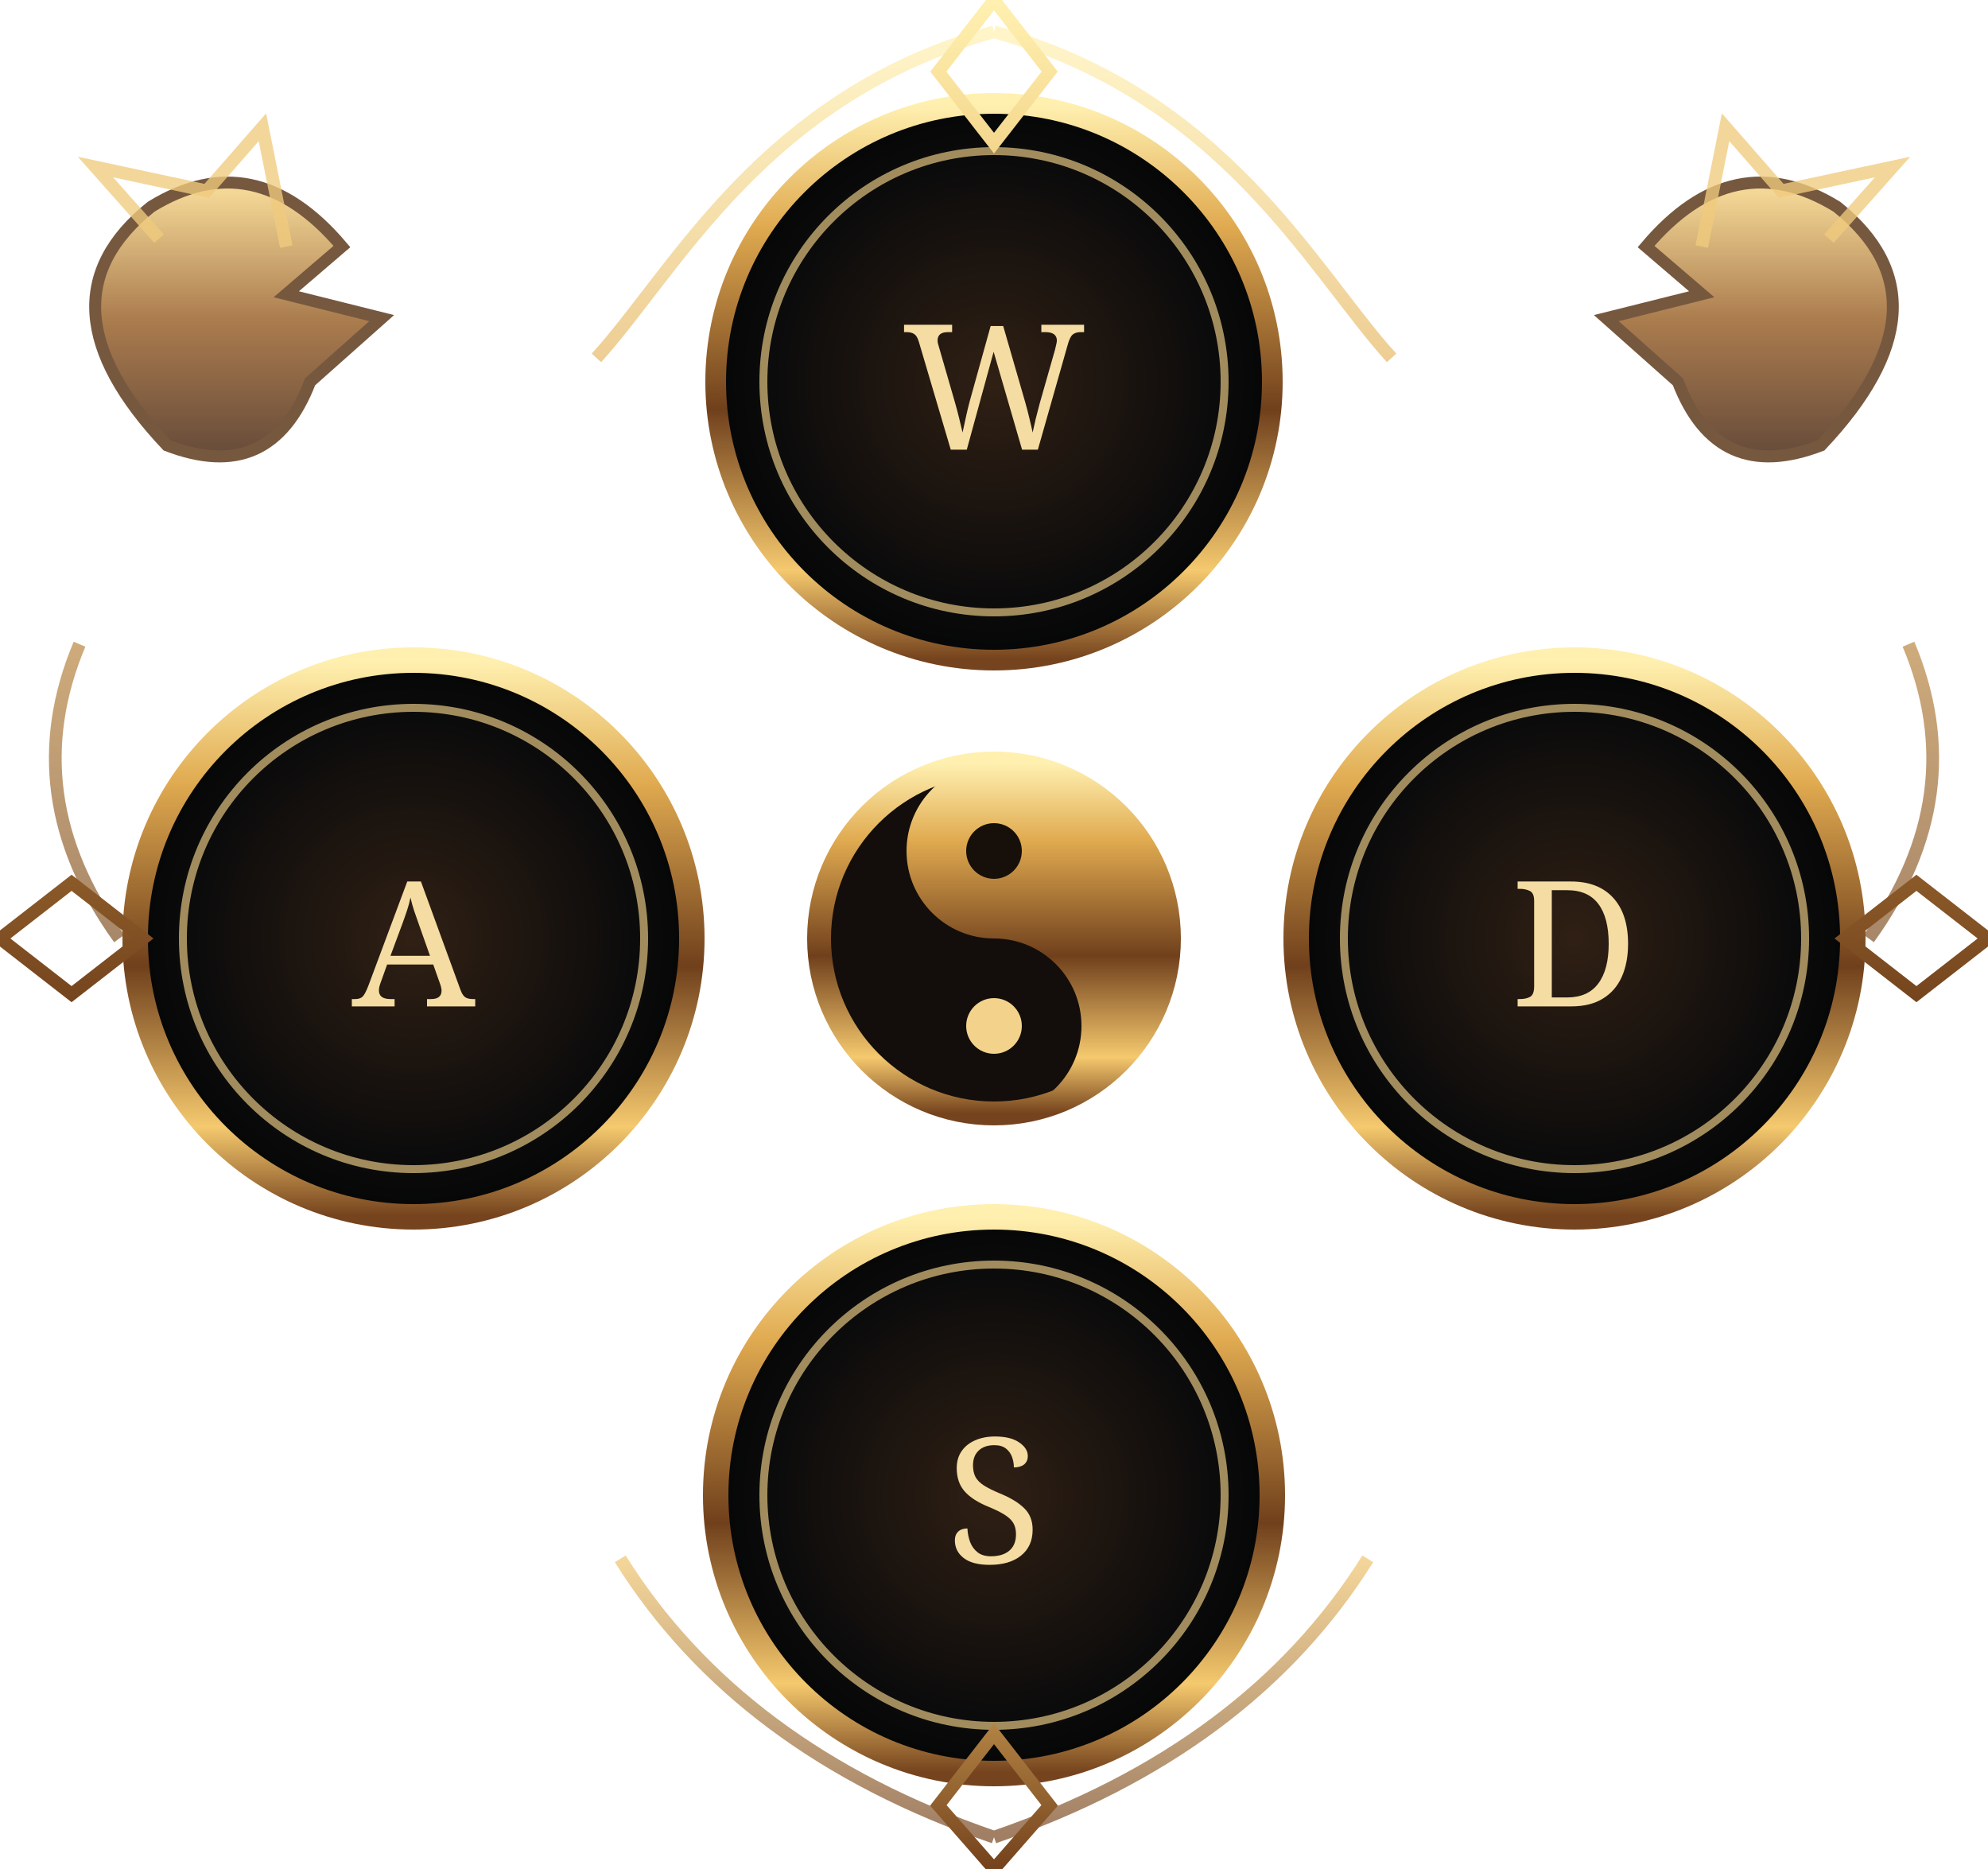
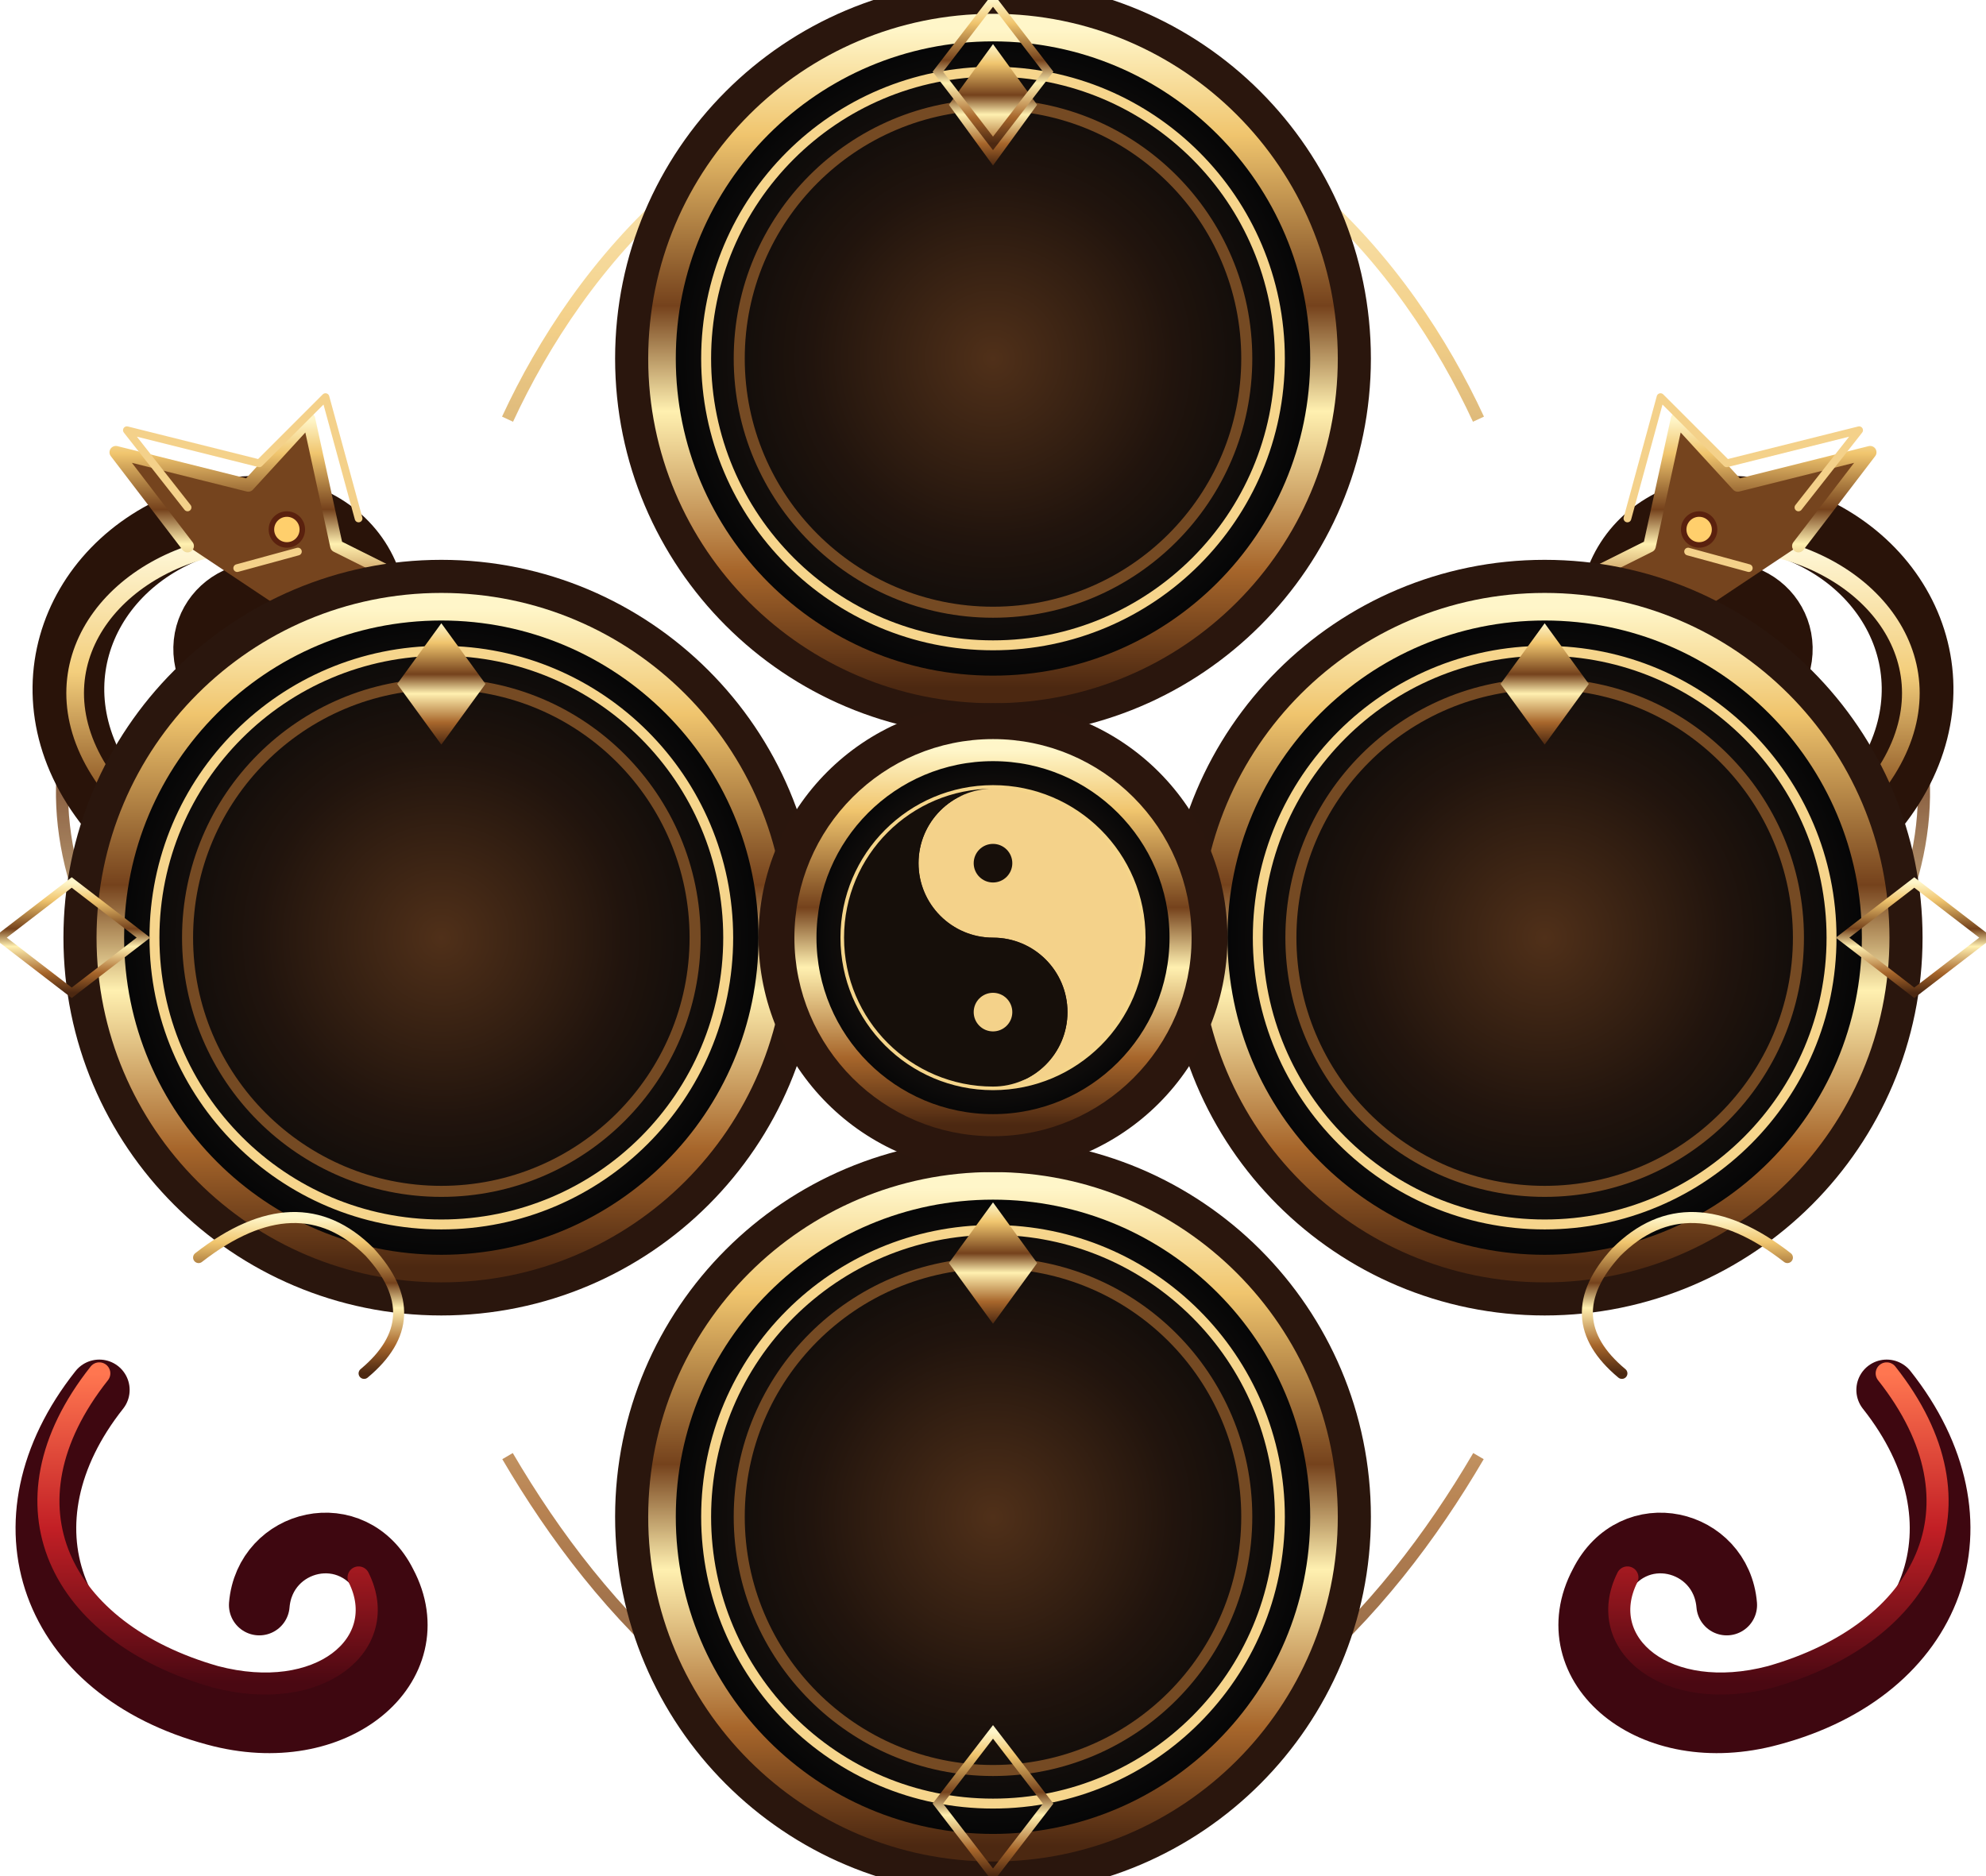
- <svg xmlns="http://www.w3.org/2000/svg" viewBox="0 0 250 235">
+ <svg xmlns="http://www.w3.org/2000/svg" viewBox="0 0 360 340">
  <defs>
    <linearGradient id="gold" x2="0" y2="1">
-       <stop stop-color="#fff0b0" />
-       <stop offset=".22" stop-color="#e0aa50" />
-       <stop offset=".55" stop-color="#70401c" />
-       <stop offset=".84" stop-color="#f5c96e" />
-       <stop offset="1" stop-color="#75431d" />
+       <stop stop-color="#fff6c9" />
+       <stop offset=".16" stop-color="#f0c56e" />
+       <stop offset=".42" stop-color="#75421c" />
+       <stop offset=".58" stop-color="#fff0b0" />
+       <stop offset=".82" stop-color="#a7662b" />
+       <stop offset="1" stop-color="#4c2811" />
+     </linearGradient>
+     <linearGradient id="goldHi" x2="0" y2="1">
+       <stop stop-color="#fff8d9" />
+       <stop offset=".5" stop-color="#f3ce7c" />
+       <stop offset="1" stop-color="#87501f" />
    </linearGradient>
    <radialGradient id="disc">
-       <stop stop-color="#302014" />
-       <stop offset=".76" stop-color="#0d0c0c" />
-       <stop offset="1" stop-color="#050607" />
+       <stop stop-color="#503019" />
+       <stop offset=".55" stop-color="#21140d" />
+       <stop offset=".86" stop-color="#0d0b0a" />
+       <stop offset="1" stop-color="#030405" />
    </radialGradient>
-     <linearGradient id="dragon" x2="0" y2="1">
-       <stop stop-color="#f8d889" />
-       <stop offset=".5" stop-color="#9b642d" />
-       <stop offset="1" stop-color="#4a2915" />
+     <linearGradient id="red" x2="0" y2="1">
+       <stop stop-color="#ff7650" />
+       <stop offset=".5" stop-color="#c21f25" />
+       <stop offset="1" stop-color="#4a0812" />
    </linearGradient>
  </defs>
-   <path d="M125 4 C96 12 85 34 75 45 M125 4 C154 12 165 34 175 45 M15 118 Q2 100 10 81 M235 118 Q248 100 240 81 M125 231 Q93 220 78 196 M125 231 Q157 220 172 196" fill="none" stroke="url(#gold)" stroke-width="1.6" opacity=".68" />
-   <path d="M21 56 Q4 38 19 26 Q32 18 43 31 L36 37 L48 40 L39 48 Q34 61 21 56 Z M229 56 Q246 38 231 26 Q218 18 207 31 L214 37 L202 40 L211 48 Q216 61 229 56 Z" fill="url(#dragon)" stroke="#5d391b" stroke-width="1.5" opacity=".84" />
-   <path d="M20 30 l-8 -9 14 3 7 -8 3 15 M230 30 l8 -9 -14 3 -7 -8 -3 15" fill="none" stroke="#f0cb7d" stroke-width="1.6" opacity=".78" />
-   <circle cx="125" cy="48" r="35" fill="url(#disc)" stroke="url(#gold)" stroke-width="2.6" />
-   <circle cx="52" cy="118" r="35" fill="url(#disc)" stroke="url(#gold)" stroke-width="3.2" />
-   <circle cx="198" cy="118" r="35" fill="url(#disc)" stroke="url(#gold)" stroke-width="3.2" />
-   <circle cx="125" cy="188" r="35" fill="url(#disc)" stroke="url(#gold)" stroke-width="3.2" />
-   <g fill="none" stroke="#f3d38b" stroke-width="1" opacity=".65">
-     <circle cx="125" cy="48" r="29" />
-     <circle cx="52" cy="118" r="29" />
-     <circle cx="198" cy="118" r="29" />
-     <circle cx="125" cy="188" r="29" />
+   <path d="M180 8C131 16 105 48 92 76M180 8C229 16 255 48 268 76M18 171Q4 142 19 116M342 171Q356 142 341 116M180 332C135 321 109 293 92 264M180 332C225 321 251 293 268 264" fill="none" stroke="url(#gold)" stroke-width="2.2" opacity=".82" />
+   <path d="M180 14L191 28L180 42L169 28Z M180 298L191 312L180 326L169 312Z M20 170L34 159L48 170L34 181Z M312 170L326 159L340 170L326 181Z" fill="url(#gold)" stroke="#5b3517" stroke-width="1.5" />
+   <g id="left-dragon" fill="none" stroke-linecap="round" stroke-linejoin="round">
+     <path d="M22 148C4 128 13 103 35 95C56 87 72 102 66 119C62 131 47 134 40 124C34 115 42 106 51 109" stroke="#291309" stroke-width="13" />
+     <path d="M22 145C5 126 16 106 36 100C53 95 66 106 61 119C57 128 47 130 42 123" stroke="url(#goldHi)" stroke-width="3.2" />
+     <path d="M34 99L21 82L45 88L56 76L61 99L77 107L58 115" fill="#75441e" stroke="url(#gold)" stroke-width="2.3" />
+     <path d="M34 92L23 78L47 84L59 72L65 94M43 103L54 100M49 112L62 110" stroke="#f4d18a" stroke-width="1.4" />
+     <circle cx="52" cy="96" r="2.8" fill="#ffcf6c" stroke="#5a210e" stroke-width="1" />
+     <path d="M27 151Q10 170 27 186Q42 198 55 185" stroke="url(#red)" stroke-width="4" />
  </g>
-   <circle cx="125" cy="118" r="22" fill="#130e0b" stroke="url(#gold)" stroke-width="3" />
-   <path d="M125 96 A22 22 0 0 1 125 140 A11 11 0 0 0 125 118 A11 11 0 0 1 125 96" fill="url(#gold)" />
-   <circle cx="125" cy="107" r="3.5" fill="#170f0a" />
-   <circle cx="125" cy="129" r="3.5" fill="#f3d38b" />
-   <g fill="#f5dca2" font-family="serif" font-size="22" text-anchor="middle" dominant-baseline="central">
-     <text x="125" y="48">W</text>
-     <text x="52" y="118">A</text>
-     <text x="198" y="118">D</text>
-     <text x="125" y="188">S</text>
+   <use href="#left-dragon" transform="translate(360 0) scale(-1 1)" />
+   <g>
+     <g>
+       <circle cx="180" cy="65" r="65" fill="#050607" stroke="#2a160d" stroke-width="7" />
+       <circle cx="180" cy="65" r="60" fill="url(#disc)" stroke="url(#gold)" stroke-width="5" />
+       <circle cx="180" cy="65" r="52" fill="none" stroke="#f6d58c" stroke-width="1.8" />
+       <circle cx="180" cy="65" r="46" fill="none" stroke="#754a23" stroke-width="2" />
+       <path d="M180 8L188 19L180 30L172 19Z" fill="url(#gold)" />
+     </g>
+     <g>
+       <circle cx="80" cy="170" r="65" fill="#050607" stroke="#2a160d" stroke-width="7" />
+       <circle cx="80" cy="170" r="60" fill="url(#disc)" stroke="url(#gold)" stroke-width="5" />
+       <circle cx="80" cy="170" r="52" fill="none" stroke="#f6d58c" stroke-width="1.8" />
+       <circle cx="80" cy="170" r="46" fill="none" stroke="#754a23" stroke-width="2" />
+       <path d="M80 113L88 124L80 135L72 124Z" fill="url(#gold)" />
+     </g>
+     <g>
+       <circle cx="280" cy="170" r="65" fill="#050607" stroke="#2a160d" stroke-width="7" />
+       <circle cx="280" cy="170" r="60" fill="url(#disc)" stroke="url(#gold)" stroke-width="5" />
+       <circle cx="280" cy="170" r="52" fill="none" stroke="#f6d58c" stroke-width="1.8" />
+       <circle cx="280" cy="170" r="46" fill="none" stroke="#754a23" stroke-width="2" />
+       <path d="M280 113L288 124L280 135L272 124Z" fill="url(#gold)" />
+     </g>
+     <g>
+       <circle cx="180" cy="275" r="65" fill="#050607" stroke="#2a160d" stroke-width="7" />
+       <circle cx="180" cy="275" r="60" fill="url(#disc)" stroke="url(#gold)" stroke-width="5" />
+       <circle cx="180" cy="275" r="52" fill="none" stroke="#f6d58c" stroke-width="1.8" />
+       <circle cx="180" cy="275" r="46" fill="none" stroke="#754a23" stroke-width="2" />
+       <path d="M180 218L188 229L180 240L172 229Z" fill="url(#gold)" />
+     </g>
  </g>
-   <g fill="none" stroke="url(#gold)" stroke-width="1.6">
-     <path d="M125 0 l7 9 -7 9 -7 -9z M125 218 l7 9 -7 8 -7 -8z M0 118 l9 -7 9 7 -9 7z M232 118 l9 -7 9 7 -9 7z" />
+   <circle cx="180" cy="170" r="39" fill="#050607" stroke="#2b160d" stroke-width="7" />
+   <circle cx="180" cy="170" r="34" fill="url(#disc)" stroke="url(#gold)" stroke-width="4" />
+   <circle cx="180" cy="170" r="27" fill="none" stroke="#f5d58a" stroke-width="1.3" />
+   <path d="M180 143A27 27 0 0 1 180 197A13.5 13.5 0 0 0 180 170A13.5 13.5 0 0 1 180 143Z" fill="#f4d28a" />
+   <path d="M180 143A13.5 13.5 0 0 0 180 170A13.5 13.5 0 0 1 180 197A27 27 0 0 1 180 143Z" fill="#160f0a" />
+   <circle cx="180" cy="156.5" r="3.5" fill="#170f0a" />
+   <circle cx="180" cy="183.5" r="3.5" fill="#f4d28a" />
+   <g fill="none" stroke-linecap="round">
+     <path d="M18 252C-1 276 9 303 39 311C61 317 78 302 70 287C64 275 48 279 47 291" stroke="#3e0710" stroke-width="11" />
+     <path d="M18 249C-1 273 11 296 39 304C58 309 71 298 65 286" stroke="url(#red)" stroke-width="4" />
+     <path d="M342 252C361 276 351 303 321 311C299 317 282 302 290 287C296 275 312 279 313 291" stroke="#3e0710" stroke-width="11" />
+     <path d="M342 249C361 273 349 296 321 304C302 309 289 298 295 286" stroke="url(#red)" stroke-width="4" />
+     <path d="M36 228Q54 214 67 227Q78 239 66 249M324 228Q306 214 293 227Q282 239 294 249" stroke="url(#gold)" stroke-width="2" />
+   </g>
+   <g fill="url(#gem)" stroke="url(#gold)" stroke-width="1.5">
+     <path d="M180 0L190 13L180 26L170 13Z" />
+     <path d="M180 314L190 327L180 340L170 327Z" />
+     <path d="M0 170L13 160L26 170L13 180Z" />
+     <path d="M334 170L347 160L360 170L347 180Z" />
  </g>
</svg>
